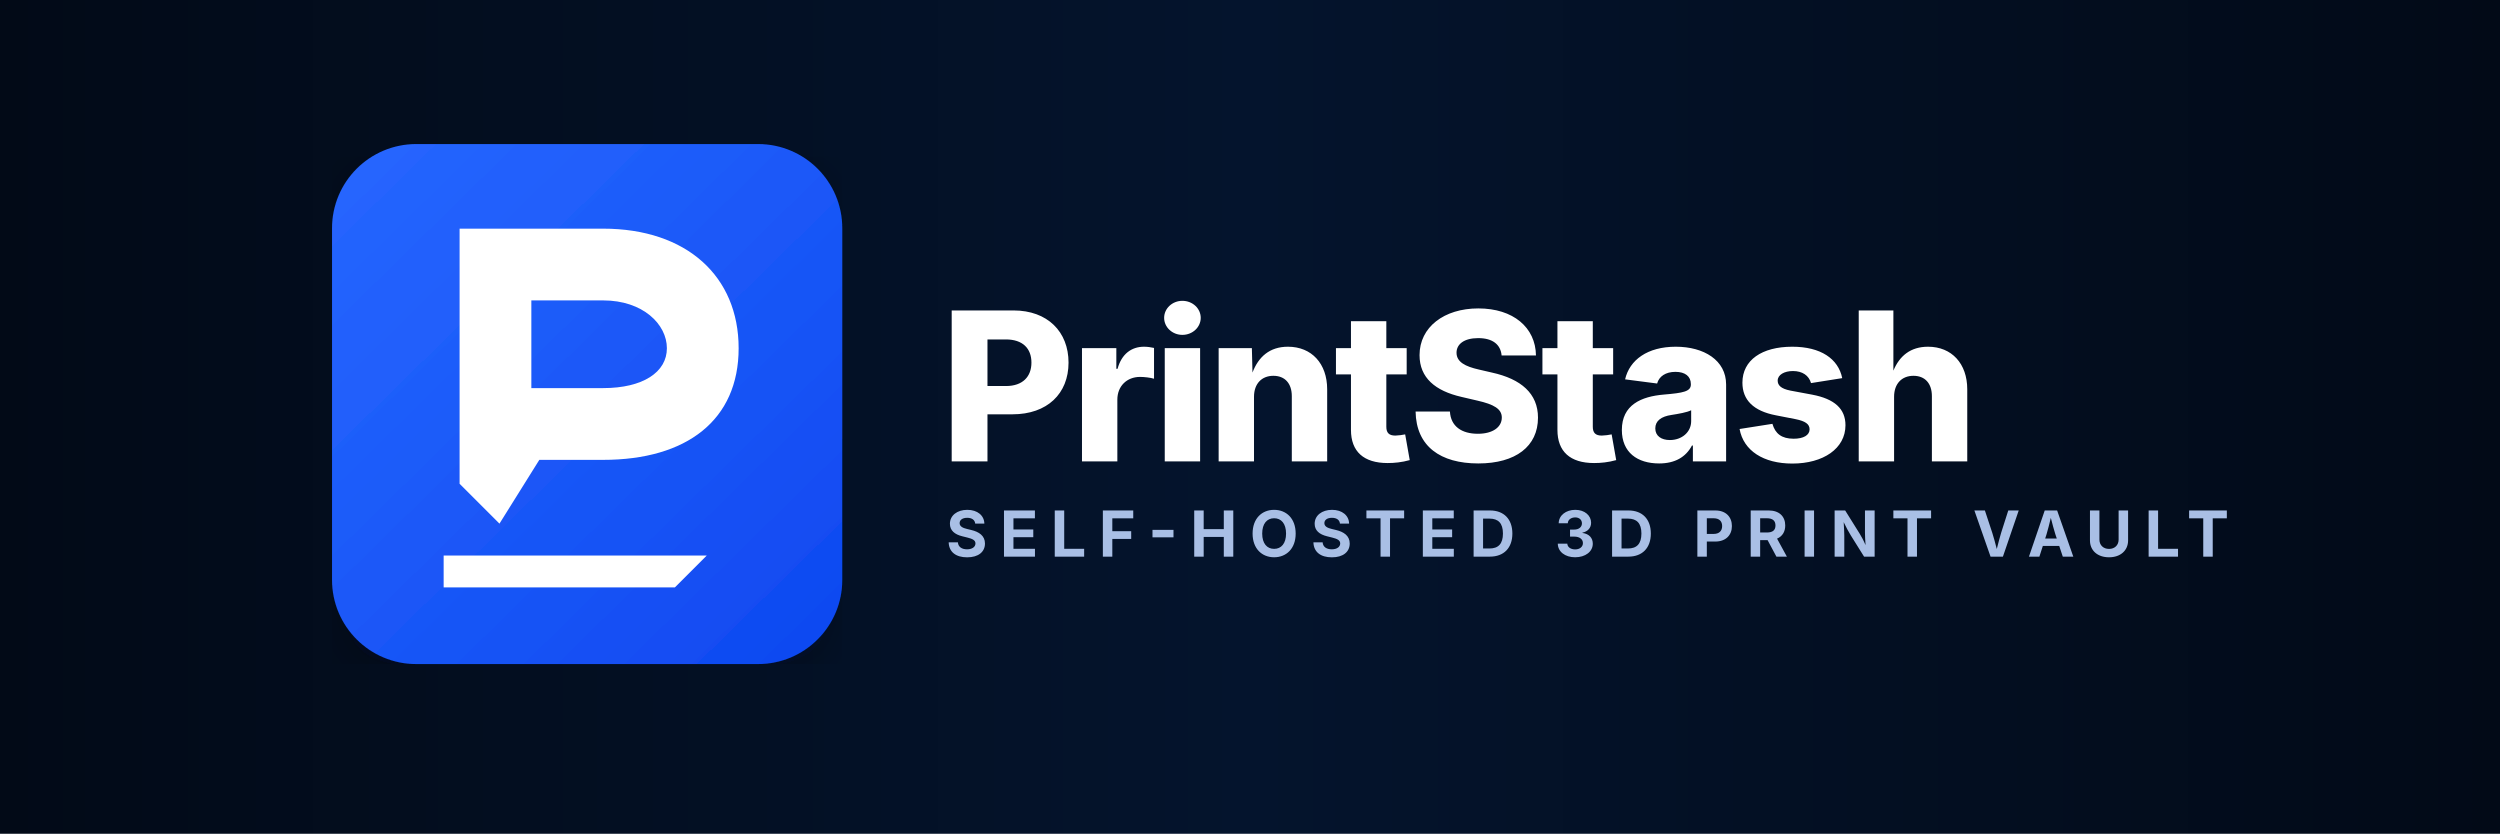
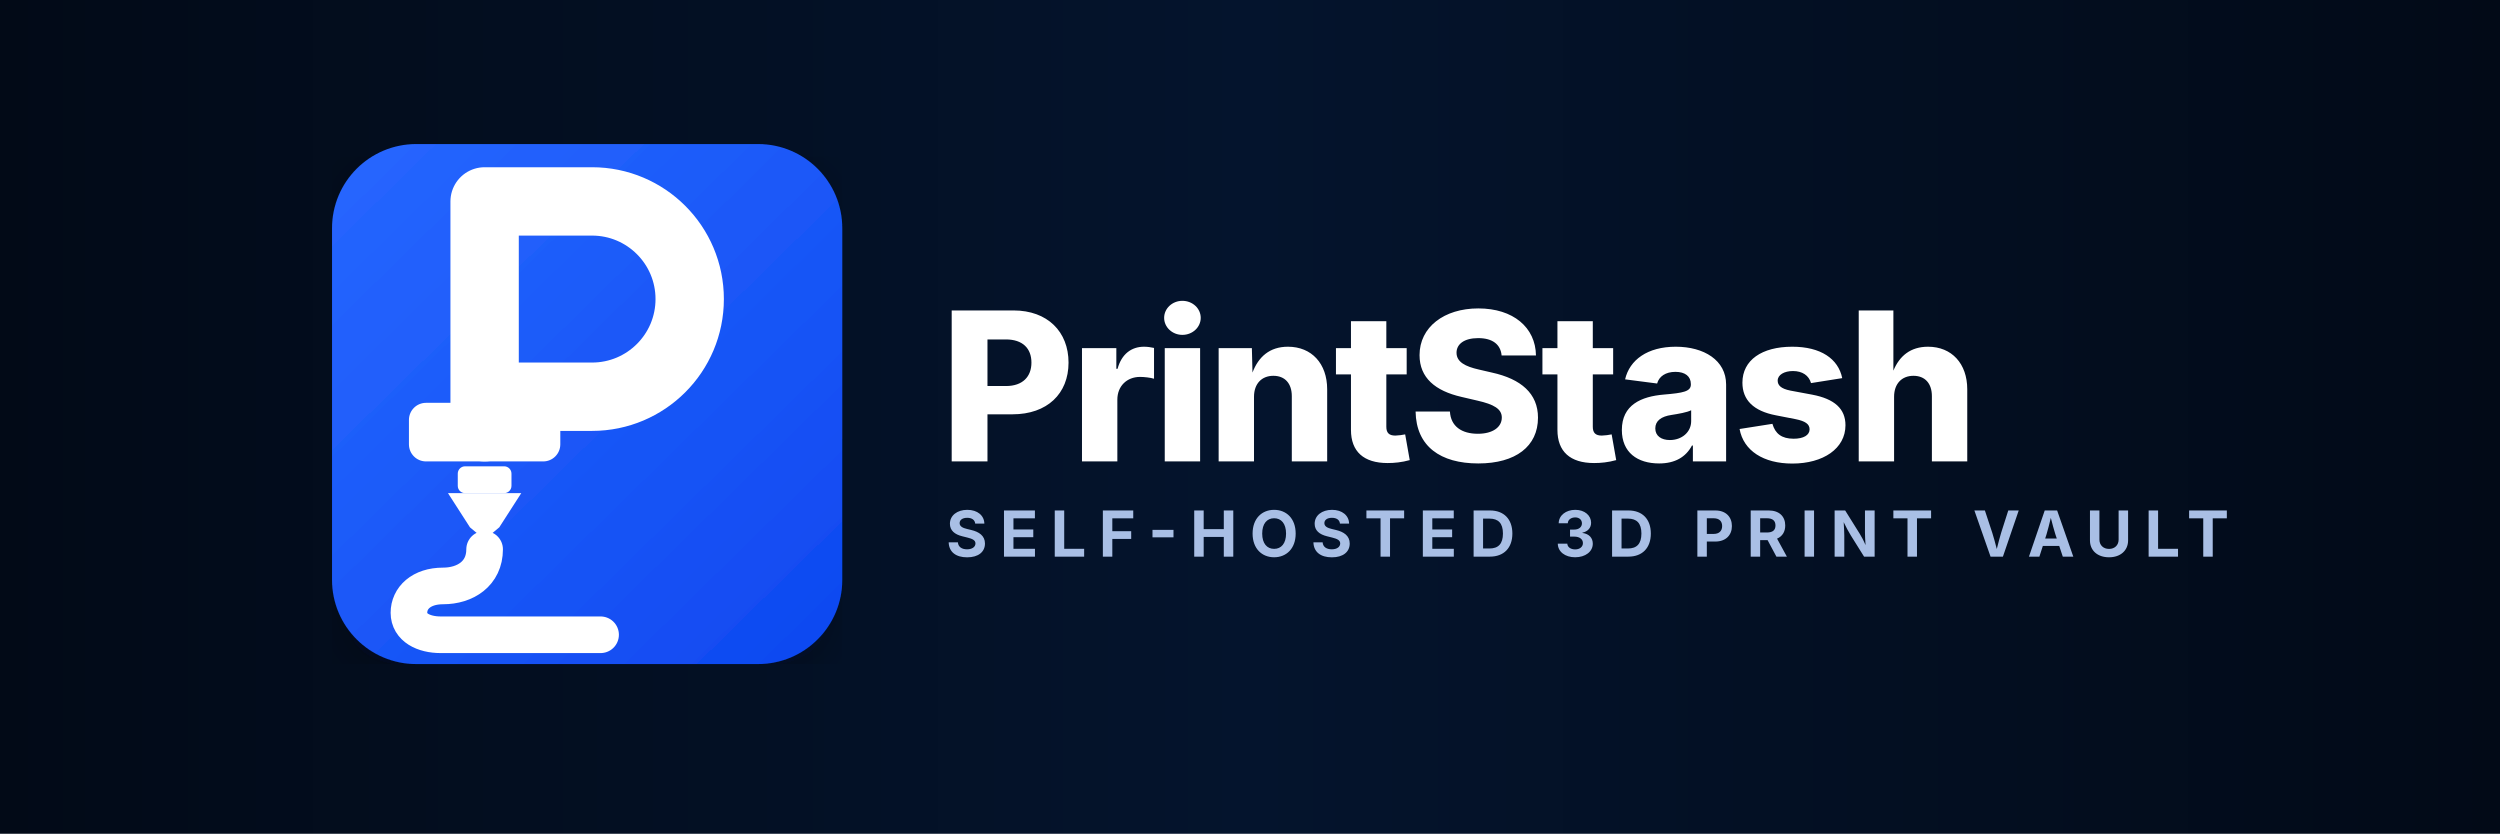
<svg xmlns="http://www.w3.org/2000/svg" width="2048" height="683" viewBox="0 0 2048 683" fill="none" role="img" aria-labelledby="title desc">
  <defs>
    <linearGradient id="ps-bg" x1="0" y1="0" x2="2048" y2="0" gradientUnits="userSpaceOnUse">
      <stop offset="0" stop-color="#020A17" />
      <stop offset="0.5" stop-color="#04142D" />
      <stop offset="1" stop-color="#020A17" />
    </linearGradient>
    <linearGradient id="ps-icon" x1="272" y1="118" x2="690" y2="544" gradientUnits="userSpaceOnUse">
      <stop offset="0" stop-color="#2767FF" />
      <stop offset="1" stop-color="#0E48F0" />
    </linearGradient>
    <filter id="ps-shadow" x="0" y="0" width="100%" height="100%">
      <feDropShadow dx="0" dy="10" stdDeviation="20" flood-color="#000814" flood-opacity="0.25" />
    </filter>
  </defs>
  <rect width="2048" height="683" fill="url(#ps-bg)" />
  <rect x="272" y="118" width="418" height="426" rx="69" fill="url(#ps-icon)" filter="url(#ps-shadow)" />
-   <path transform="translate(272 122) scale(6.53125)" d="M16 10H34C44.5 10 51 16 51 25S44.5 39 34 39H26L21 47L16 42V10ZM25 19V30H34C39 30 42 28 42 25S39 19 34 19H25ZM14 51H47L43 55H14V51Z" fill="#fff" fill-rule="evenodd" />
+   <g stroke="white" stroke-linecap="round" stroke-linejoin="round">
+     <path d="M397 350 V165 H485 A80 80 0 0 1 485 325 H397" stroke-width="56" />
+     <path d="M397 450 C397 470 381 480 363 480 C345 480 335 490 335 502 C335 514 347 520 361 520 H492" stroke-width="30" />
+   </g>
+   <rect x="335" y="330" width="124" height="48" rx="14" fill="white" />
+   <rect x="375" y="382" width="44" height="22" rx="6" fill="white" />
+   <path d="M367 404 H427 L409 432 L397 442 L385 432 Z" fill="white" />
  <text x="770" y="378" fill="white" font-family="Inter, ui-sans-serif, system-ui, -apple-system, BlinkMacSystemFont, 'Segoe UI', sans-serif" font-size="170" font-weight="800" letter-spacing="-4">PrintStash</text>
  <text x="775" y="456" fill="#A9BFE5" font-family="Inter, ui-sans-serif, system-ui, -apple-system, BlinkMacSystemFont, 'Segoe UI', sans-serif" font-size="52" font-weight="700" letter-spacing="10">SELF-HOSTED 3D PRINT VAULT</text>
</svg>
